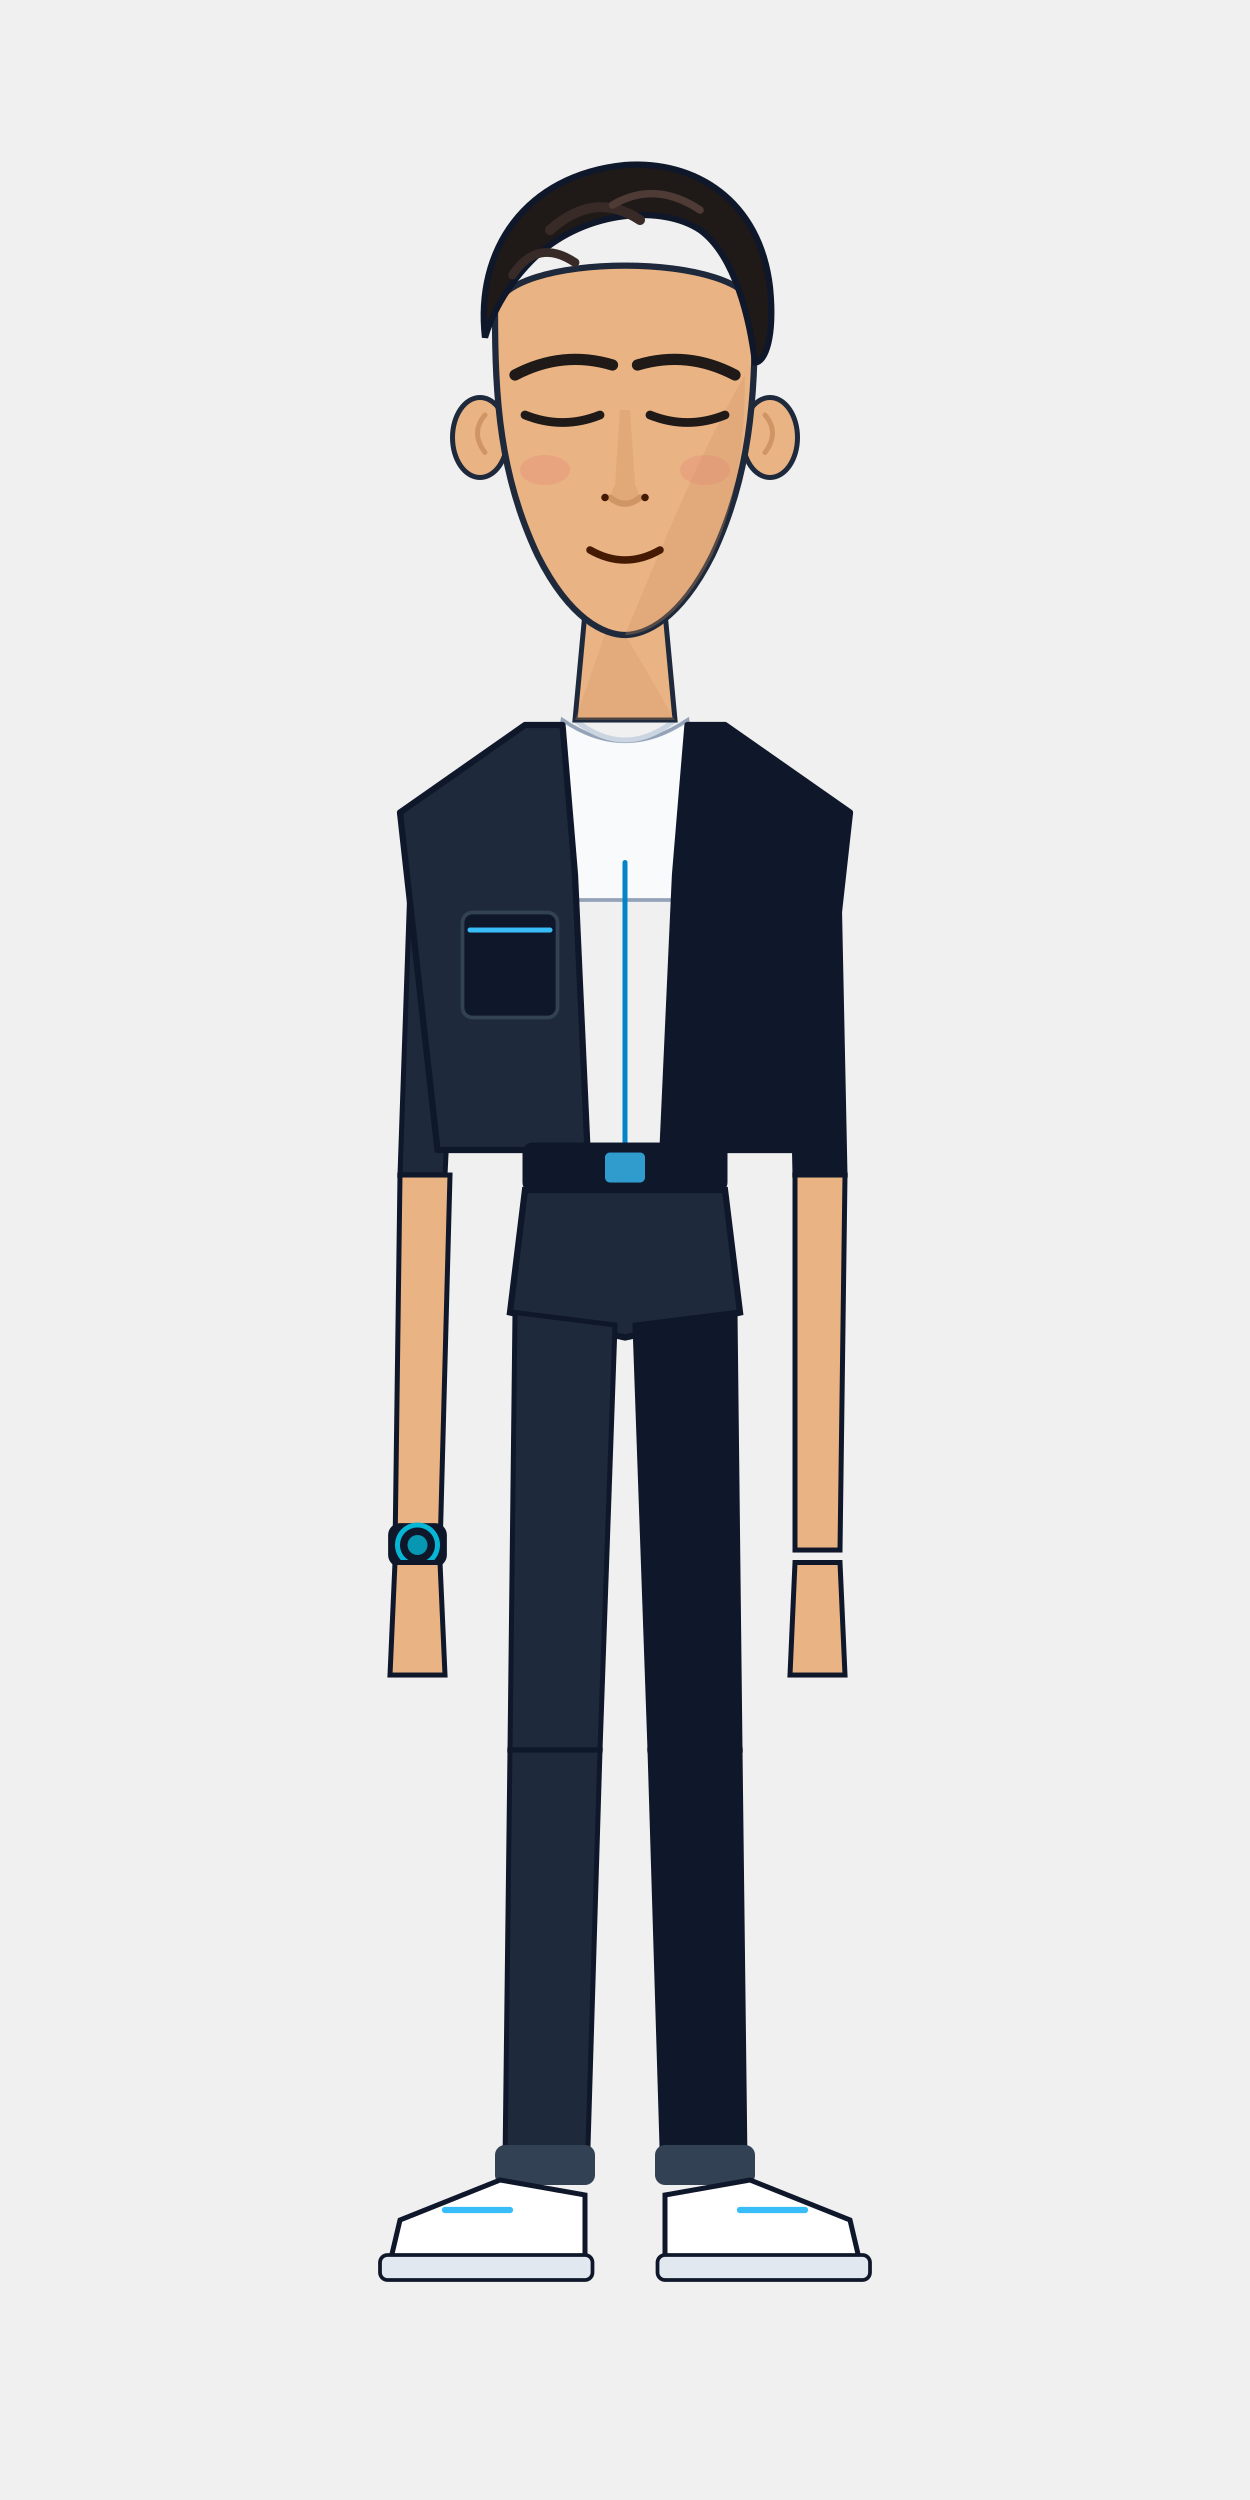
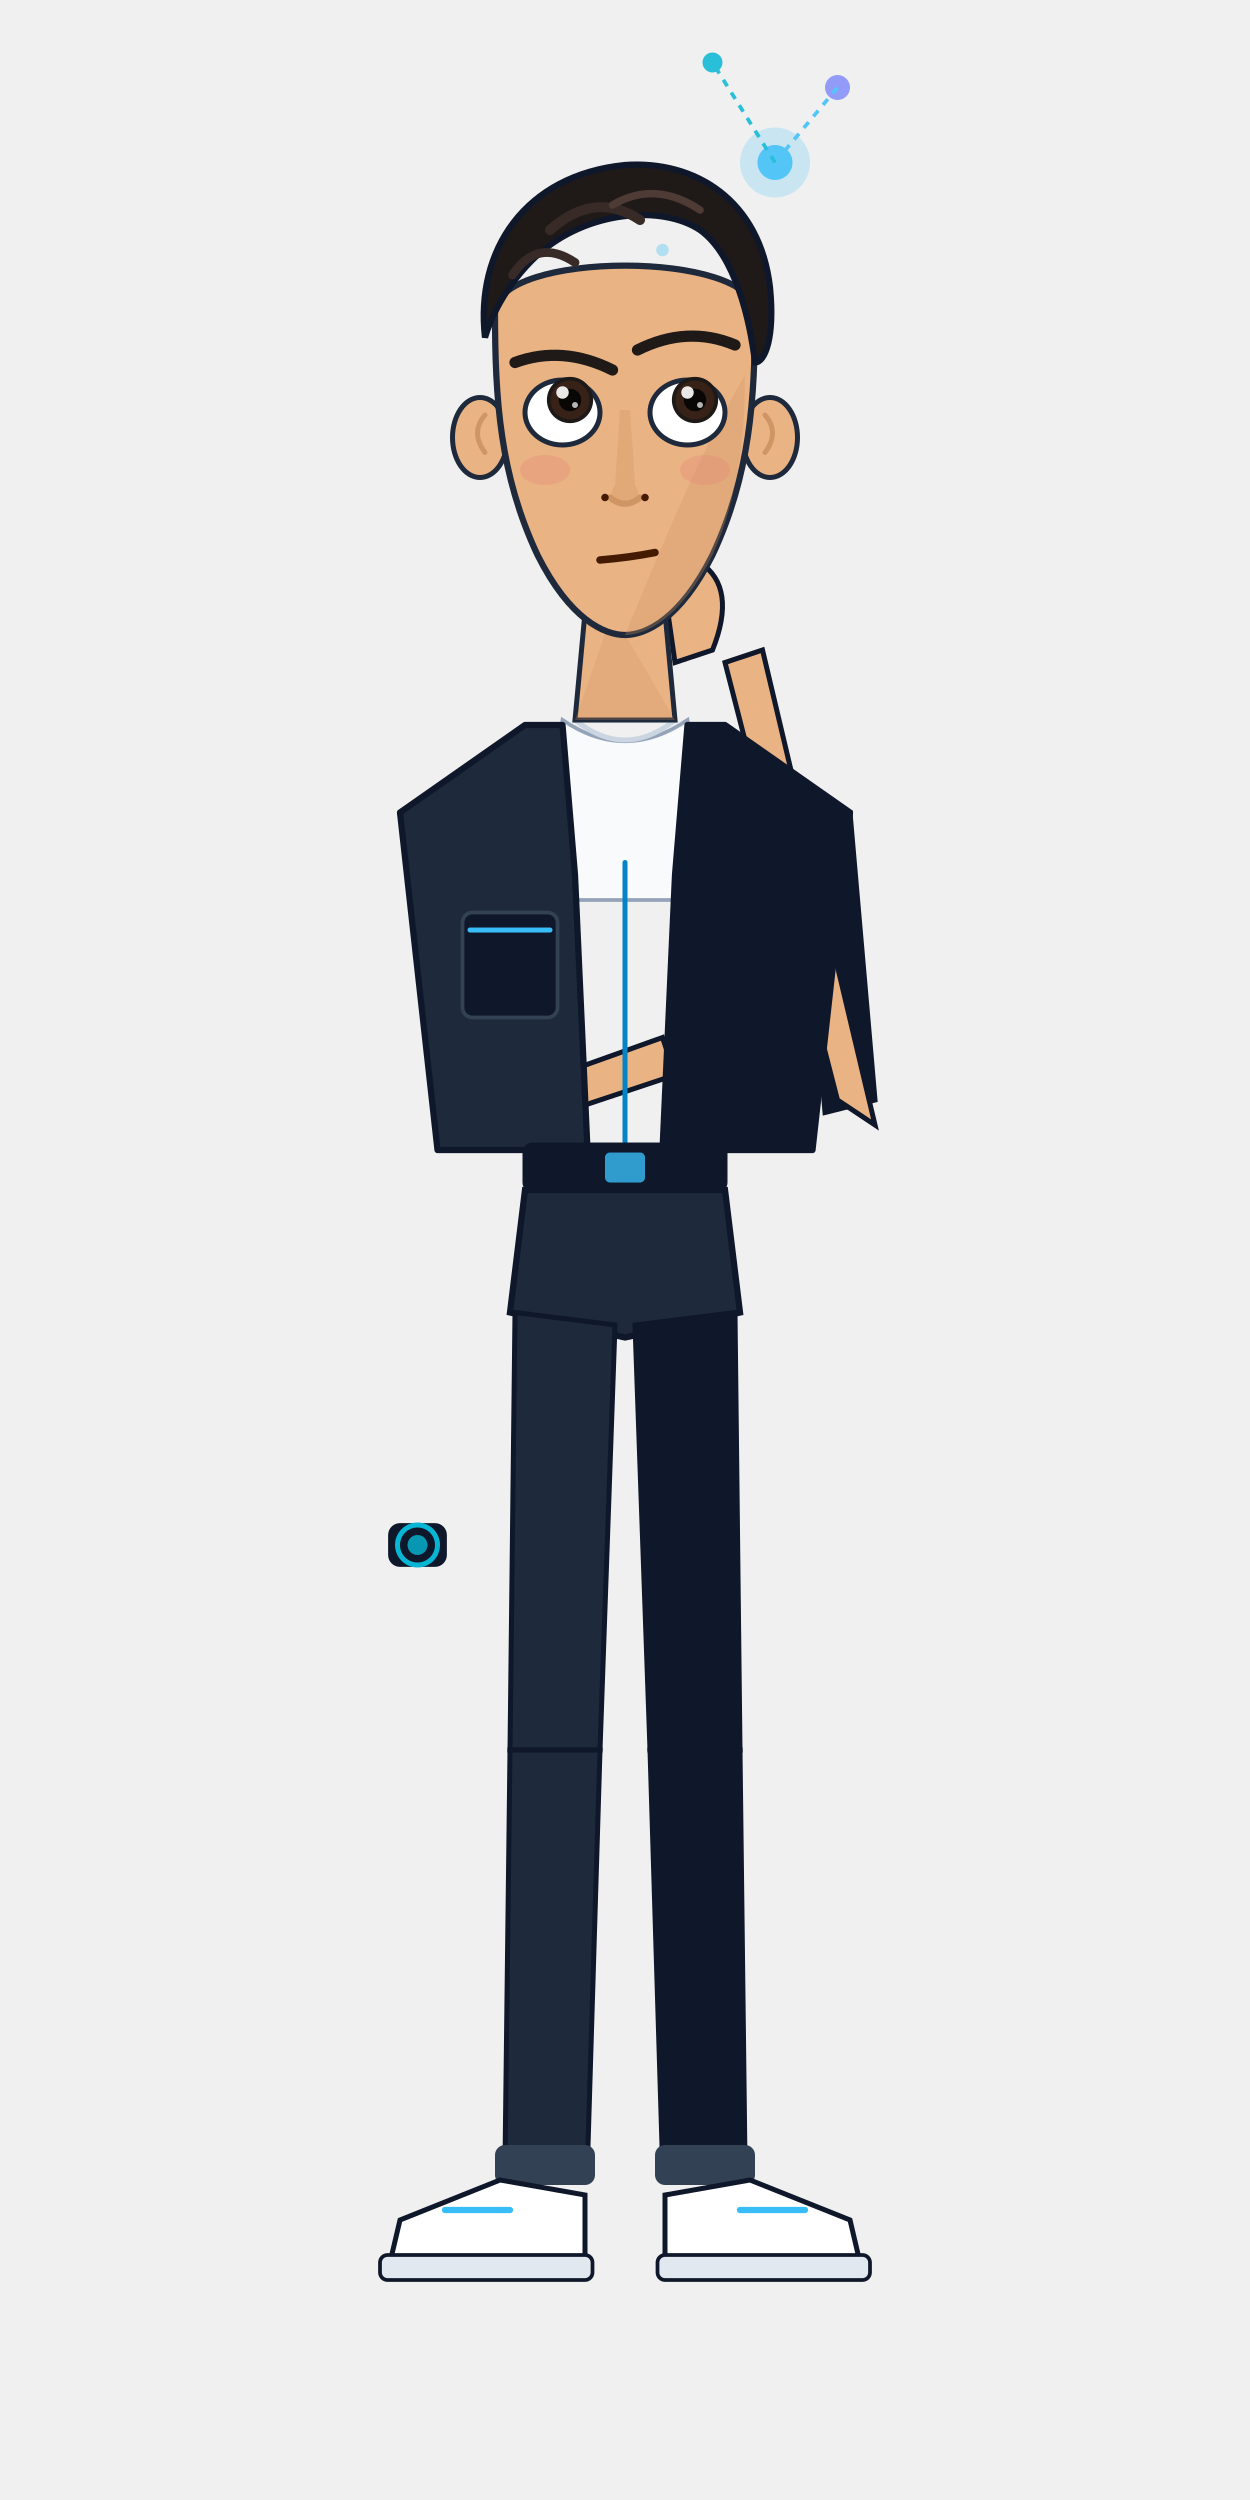
<svg xmlns="http://www.w3.org/2000/svg" viewBox="0 50 500 1000" width="500" height="1000">
  <g id="modern_character_root">
    <path d="M 210 526 L 290 526 L 296 575 L 250 585 L 204 575 Z" fill="#1e293b" stroke="#0f172a" stroke-width="2.5" />
    <path d="M 206 575 L 246 580 L 240 750 L 204 750 Z" fill="#1e293b" stroke="#0f172a" stroke-width="2" />
    <path d="M 204 750 L 240 750 L 235 915 L 202 915 Z" fill="#1e293b" stroke="#0f172a" stroke-width="2" />
    <rect x="198" y="908" width="40" height="16" rx="4" fill="#334155" />
    <path d="M 254 580 L 294 575 L 296 750 L 260 750 Z" fill="#0f172a" stroke="#0f172a" stroke-width="2" />
    <path d="M 260 750 L 296 750 L 298 915 L 265 915 Z" fill="#0f172a" stroke="#0f172a" stroke-width="2" />
    <rect x="262" y="908" width="40" height="16" rx="4" fill="#334155" />
    <path d="M 156 955 L 234 955 L 234 928 L 200 922 L 160 938 Z" fill="#ffffff" stroke="#0f172a" stroke-width="2" />
    <rect x="152" y="952" width="85" height="10" rx="3" fill="#e2e8f0" stroke="#0f172a" stroke-width="1.5" />
    <line x1="178" y1="934" x2="204" y2="934" stroke="#38bdf8" stroke-width="2.5" stroke-linecap="round" />
    <path d="M 266 955 L 344 955 L 340 938 L 300 922 L 266 928 Z" fill="#ffffff" stroke="#0f172a" stroke-width="2" />
    <rect x="263" y="952" width="85" height="10" rx="3" fill="#e2e8f0" stroke="#0f172a" stroke-width="1.5" />
    <line x1="296" y1="934" x2="322" y2="934" stroke="#38bdf8" stroke-width="2.5" stroke-linecap="round" />
-     <path d="M 165 375 L 185 375 L 178 520 L 160 520 Z" fill="#1e293b" stroke="#0f172a" stroke-width="2" />
-     <path d="M 160 520 L 180 520 L 176 670 L 158 670 Z" fill="#eab383" stroke="#0f172a" stroke-width="2" />
+     <path d="M 165 375 L 185 375 L 210 490 L 190 495 Z" fill="#1e293b" stroke="#0f172a" stroke-width="2" />
+     <path d="M 195 490 L 210 500 L 270 480 L 265 465 Z" fill="#eab383" stroke="#0f172a" stroke-width="2" />
    <rect x="156" y="660" width="22" height="16" rx="4" fill="#0f172a" stroke="#0f172a" stroke-width="1.5" />
    <circle cx="167" cy="668" r="8" fill="#0f172a" stroke="#06b6d4" stroke-width="2" />
    <circle cx="167" cy="668" r="4" fill="#06b6d4" opacity="0.8" />
-     <path d="M 158 675 L 176 675 L 178 720 L 156 720 Z" fill="#eab383" stroke="#0f172a" stroke-width="2" />
-     <path d="M 315 375 L 335 375 L 338 520 L 318 520 Z" fill="#0f172a" stroke="#0f172a" stroke-width="2" />
-     <path d="M 318 520 L 338 520 L 336 670 L 318 670 Z" fill="#eab383" stroke="#0f172a" stroke-width="2" />
-     <path d="M 318 675 L 336 675 L 338 720 L 316 720 Z" fill="#eab383" stroke="#0f172a" stroke-width="2" />
+     <path d="M 320 375 L 340 375 L 350 490 L 330 495 Z" fill="#0f172a" stroke="#0f172a" stroke-width="2" />
+     <path d="M 335 490 L 350 500 L 305 310 L 290 315 Z" fill="#eab383" stroke="#0f172a" stroke-width="2" />
+     <path d="M 285 310 Q 295 285 280 275 L 265 280 L 270 315 Z" fill="#eab383" stroke="#0f172a" stroke-width="2" />
+     <circle cx="275" cy="275" r="5" fill="#eab383" stroke="#0f172a" stroke-width="1.5" />
    <path d="M 225 338 Q 250 355 275 338 L 285 410 L 215 410 Z" fill="#f8fafc" stroke="#94a3b8" stroke-width="1.5" />
    <path d="M 230 338 Q 250 354 270 338" stroke="#cbd5e1" stroke-width="2" fill="none" />
    <path d="M 210 340 L 160 375 L 175 510 L 235 510 L 230 400 L 225 340 Z" fill="#1e293b" stroke="#0f172a" stroke-width="2.5" stroke-linejoin="round" />
    <path d="M 290 340 L 340 375 L 325 510 L 265 510 L 270 400 L 275 340 Z" fill="#0f172a" stroke="#0f172a" stroke-width="2.5" stroke-linejoin="round" />
    <line x1="250" y1="395" x2="250" y2="510" stroke="#0284c7" stroke-width="2" stroke-linecap="round" />
    <rect x="185" y="415" width="38" height="42" rx="4" fill="#0f172a" stroke="#334155" stroke-width="1.5" />
    <line x1="188" y1="422" x2="220" y2="422" stroke="#38bdf8" stroke-width="2" stroke-linecap="round" />
    <rect x="210" y="508" width="80" height="18" rx="3" fill="#0f172a" stroke="#0f172a" stroke-width="2" />
    <rect x="242" y="511" width="16" height="12" rx="2" fill="#38bdf8" opacity="0.8" />
+     <g opacity="0.85">
+       <circle cx="310" cy="115" r="7" fill="#38bdf8" />
+       <circle cx="310" cy="115" r="14" fill="#38bdf8" opacity="0.25" />
+       <circle cx="335" cy="85" r="5" fill="#818cf8" />
+       <circle cx="285" cy="75" r="4" fill="#06b6d4" />
+       <line x1="310" y1="115" x2="335" y2="85" stroke="#38bdf8" stroke-width="1.5" stroke-dasharray="3,3" />
+       <line x1="310" y1="115" x2="285" y2="75" stroke="#06b6d4" stroke-width="1.5" stroke-dasharray="3,3" />
+       <circle cx="280" cy="135" r="4" fill="#38bdf8" opacity="0.6" />
+       <circle cx="265" cy="150" r="2.5" fill="#38bdf8" opacity="0.4" />
+     </g>
    <path d="M 234 295 L 230 338 L 270 338 L 266 295 Z" fill="#eab383" stroke="#1e293b" stroke-width="2" />
    <path d="M 245 295 L 230 338 L 270 338 Z" fill="#d09564" opacity="0.25" />
    <ellipse cx="192" cy="225" rx="11" ry="16" fill="#eab383" stroke="#1e293b" stroke-width="2" />
    <path d="M 194 216 Q 188 223 194 231" stroke="#d09564" stroke-width="2" fill="none" stroke-linecap="round" />
    <ellipse cx="308" cy="225" rx="11" ry="16" fill="#eab383" stroke="#1e293b" stroke-width="2" />
    <path d="M 306 216 Q 312 223 306 231" stroke="#d09564" stroke-width="2" fill="none" stroke-linecap="round" />
    <path d="M 198 175               C 198 150, 302 150, 302 175               C 302 210, 300 240, 285 272               C 272 298, 258 304, 250 304               C 242 304, 228 298, 215 272               C 200 240, 198 210, 198 175 Z" fill="#eab383" stroke="#1e293b" stroke-width="2.5" />
    <path d="M 250 304 C 258 304, 272 298, 285 272 C 295 250, 298 225, 298 200 C 280 230, 260 280, 250 304 Z" fill="#d09564" opacity="0.3" />
    <ellipse cx="218" cy="238" rx="10" ry="6" fill="#e28878" opacity="0.35" />
    <ellipse cx="282" cy="238" rx="10" ry="6" fill="#e28878" opacity="0.35" />
    <path d="M 194 185              C 190 150, 210 120, 250 116              C 278 114, 304 130, 308 165              C 310 185, 306 195, 302 195              C 300 178, 294 152, 280 142              C 265 132, 235 134, 215 152              C 202 164, 196 178, 194 185 Z" fill="#1f1917" stroke="#0f172a" stroke-width="2.5" />
    <path d="M 220 142 Q 238 126 256 138" stroke="#382a26" stroke-width="4" stroke-linecap="round" fill="none" />
    <path d="M 245 132 Q 262 122 280 134" stroke="#4e3b36" stroke-width="3" stroke-linecap="round" fill="none" />
    <path d="M 205 160 Q 215 145 230 155" stroke="#382a26" stroke-width="3.5" stroke-linecap="round" fill="none" />
-     <path d="M 206 200 Q 225 190 245 196" stroke="#1f1917" stroke-width="4.5" stroke-linecap="round" fill="none" />
-     <path d="M 255 196 Q 275 190 294 200" stroke="#1f1917" stroke-width="4.5" stroke-linecap="round" fill="none" />
-     <path d="M 210 216 Q 225 222 240 216" stroke="#1f1917" stroke-width="3.5" stroke-linecap="round" fill="none" />
-     <path d="M 260 216 Q 275 222 290 216" stroke="#1f1917" stroke-width="3.5" stroke-linecap="round" fill="none" />
+     <path d="M 206 195 Q 225 188 245 198" stroke="#1f1917" stroke-width="4.5" stroke-linecap="round" fill="none" />
+     <path d="M 255 190 Q 275 180 294 188" stroke="#1f1917" stroke-width="4.5" stroke-linecap="round" fill="none" />
+     <ellipse cx="225" cy="215" rx="15" ry="13" fill="#ffffff" stroke="#1e293b" stroke-width="2" />
+     <circle cx="228" cy="210" r="8.5" fill="#382218" stroke="#1c1917" stroke-width="1.5" />
+     <circle cx="228" cy="210" r="4.5" fill="#090706" />
+     <circle cx="225" cy="207" r="2.5" fill="#ffffff" opacity="0.9" />
+     <circle cx="230" cy="212" r="1.2" fill="#ffffff" opacity="0.7" />
+     <ellipse cx="275" cy="215" rx="15" ry="13" fill="#ffffff" stroke="#1e293b" stroke-width="2" />
+     <circle cx="278" cy="210" r="8.5" fill="#382218" stroke="#1c1917" stroke-width="1.5" />
+     <circle cx="278" cy="210" r="4.5" fill="#090706" />
+     <circle cx="275" cy="207" r="2.5" fill="#ffffff" opacity="0.9" />
+     <circle cx="280" cy="212" r="1.2" fill="#ffffff" opacity="0.7" />
    <path d="M 248 214 L 246 244 Q 242 250 250 252 Q 258 250 254 244 L 252 214" fill="#d09564" opacity="0.35" />
    <path d="M 244 249 Q 250 254 256 249" stroke="#d09564" stroke-width="2.5" stroke-linecap="round" fill="none" />
    <circle cx="242" cy="249" r="1.5" fill="#451a03" />
    <circle cx="258" cy="249" r="1.5" fill="#451a03" />
-     <path d="M 236 270 Q 250 278 264 270" fill="none" stroke="#451a03" stroke-width="3" stroke-linecap="round" />
+     <path d="M 240 274 Q 252 273 262 271" stroke="#451a03" stroke-width="3" stroke-linecap="round" fill="none" />
  </g>
</svg>
